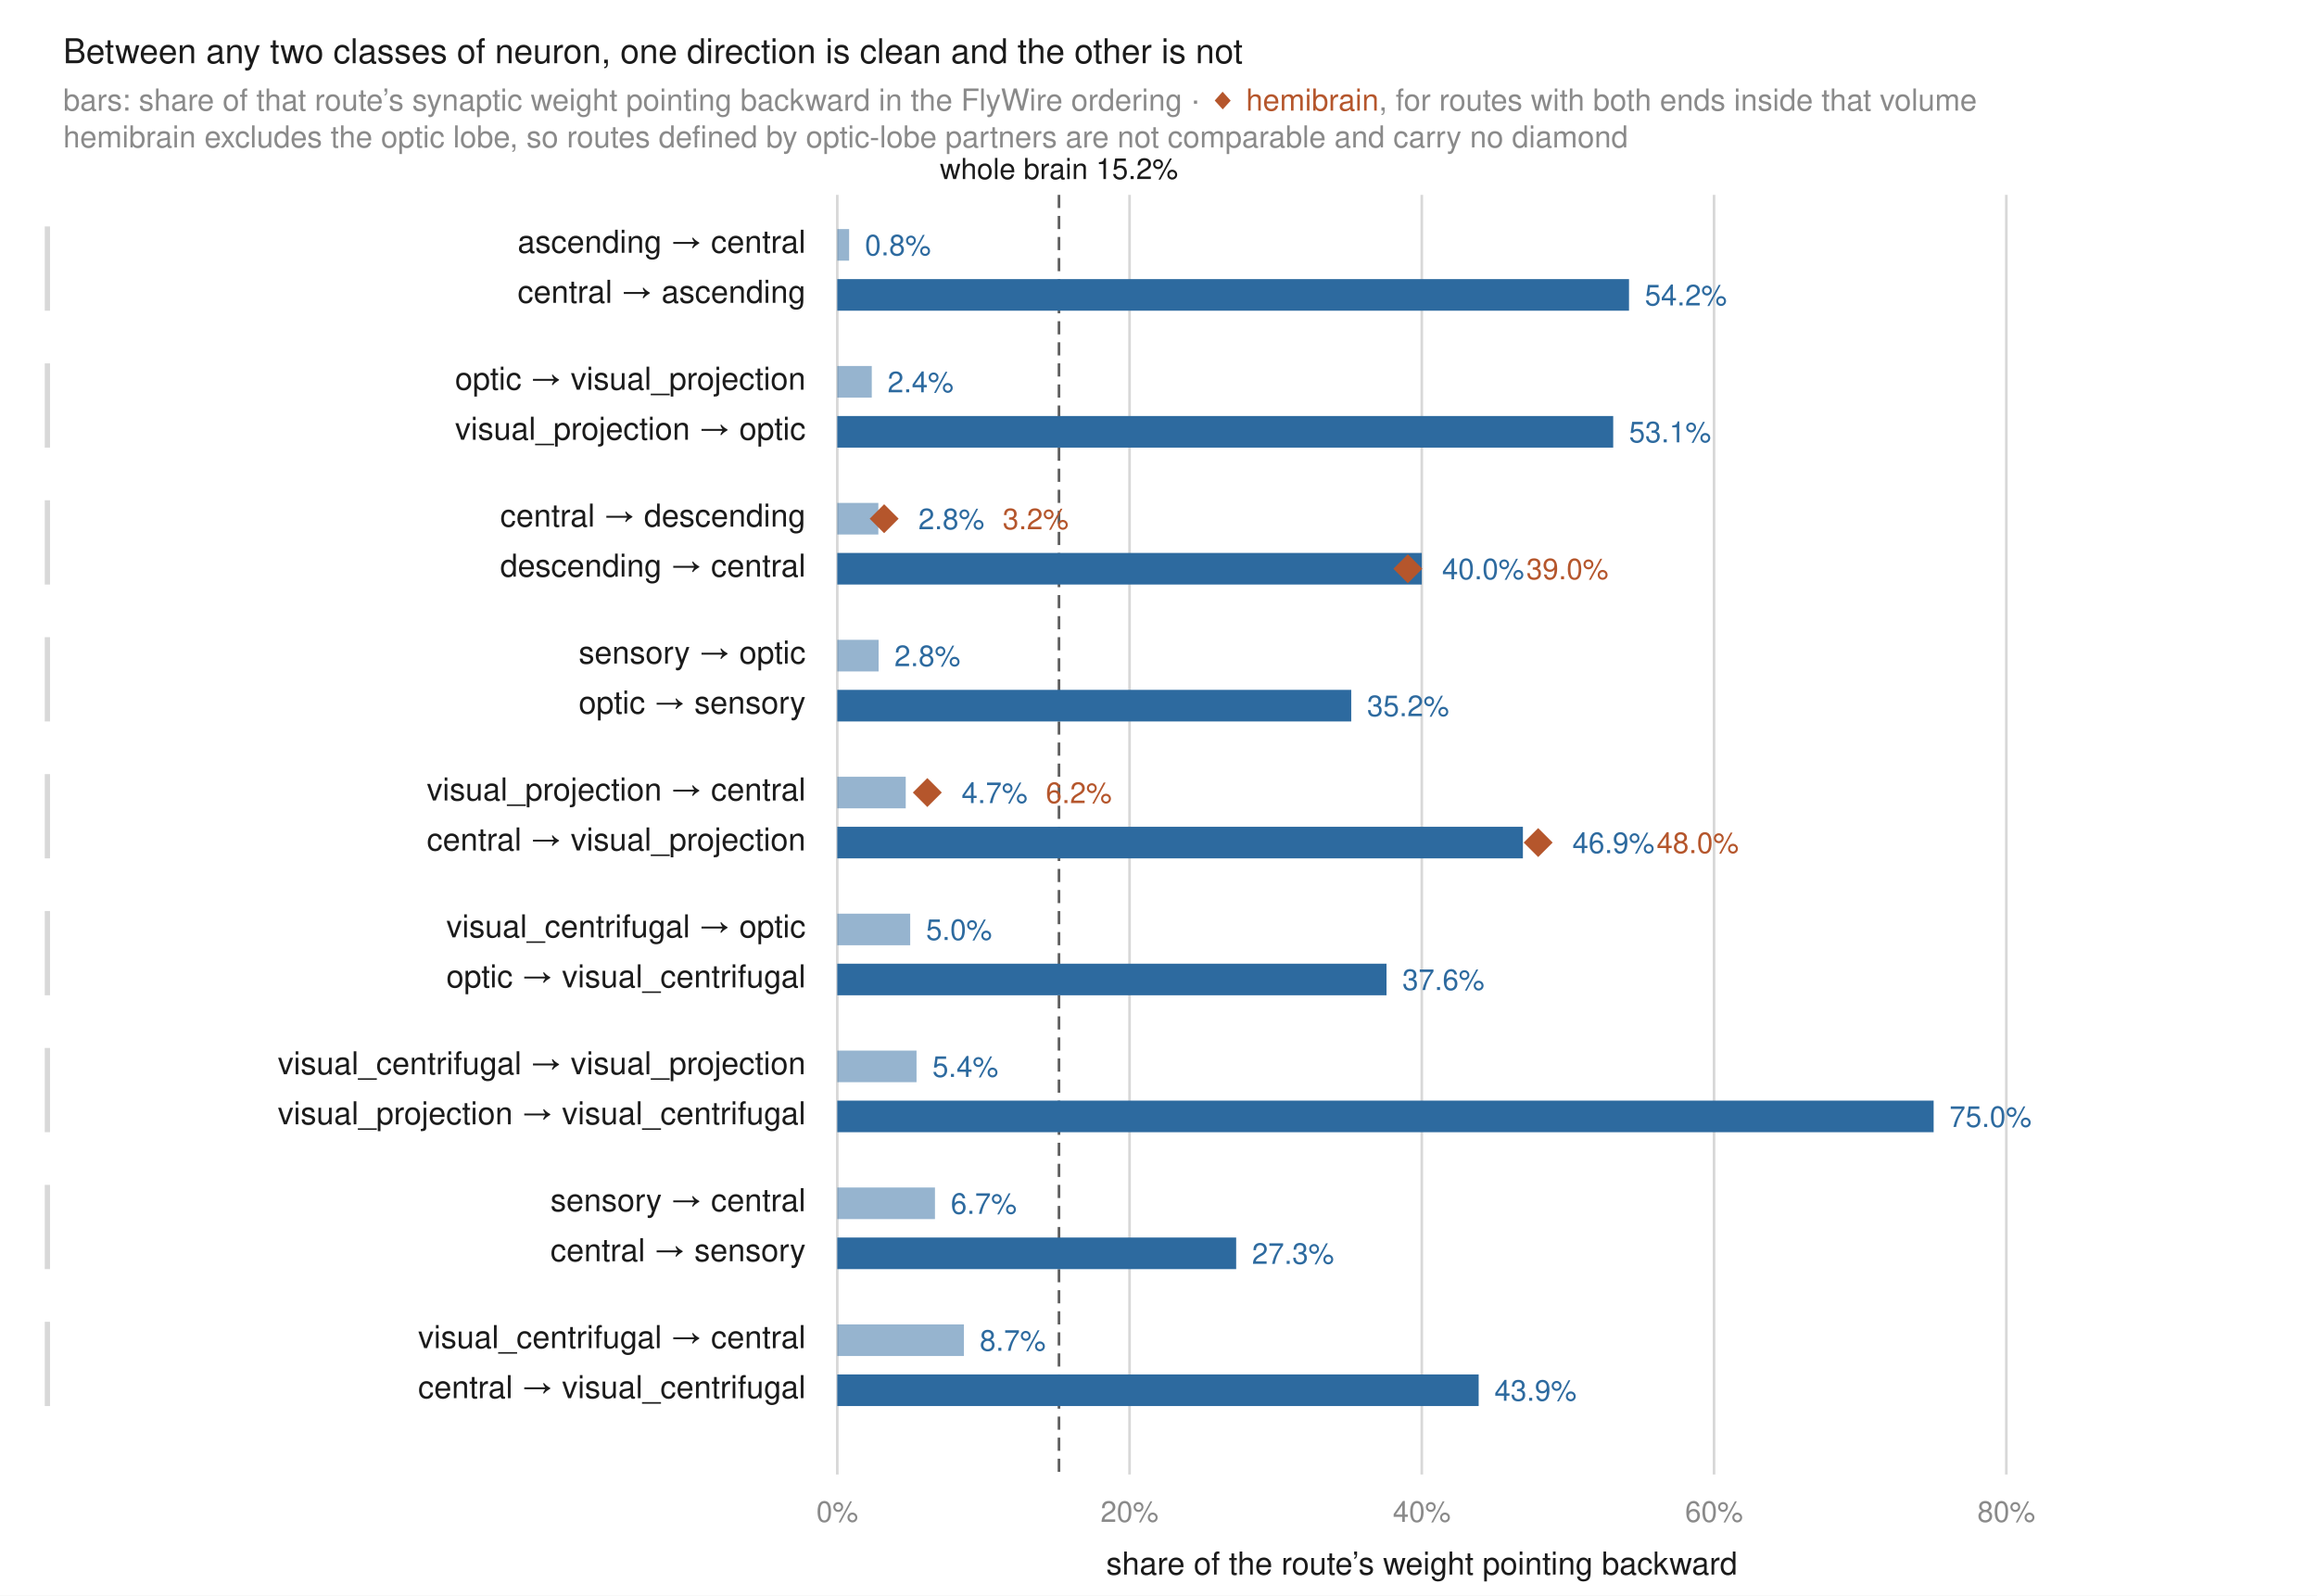
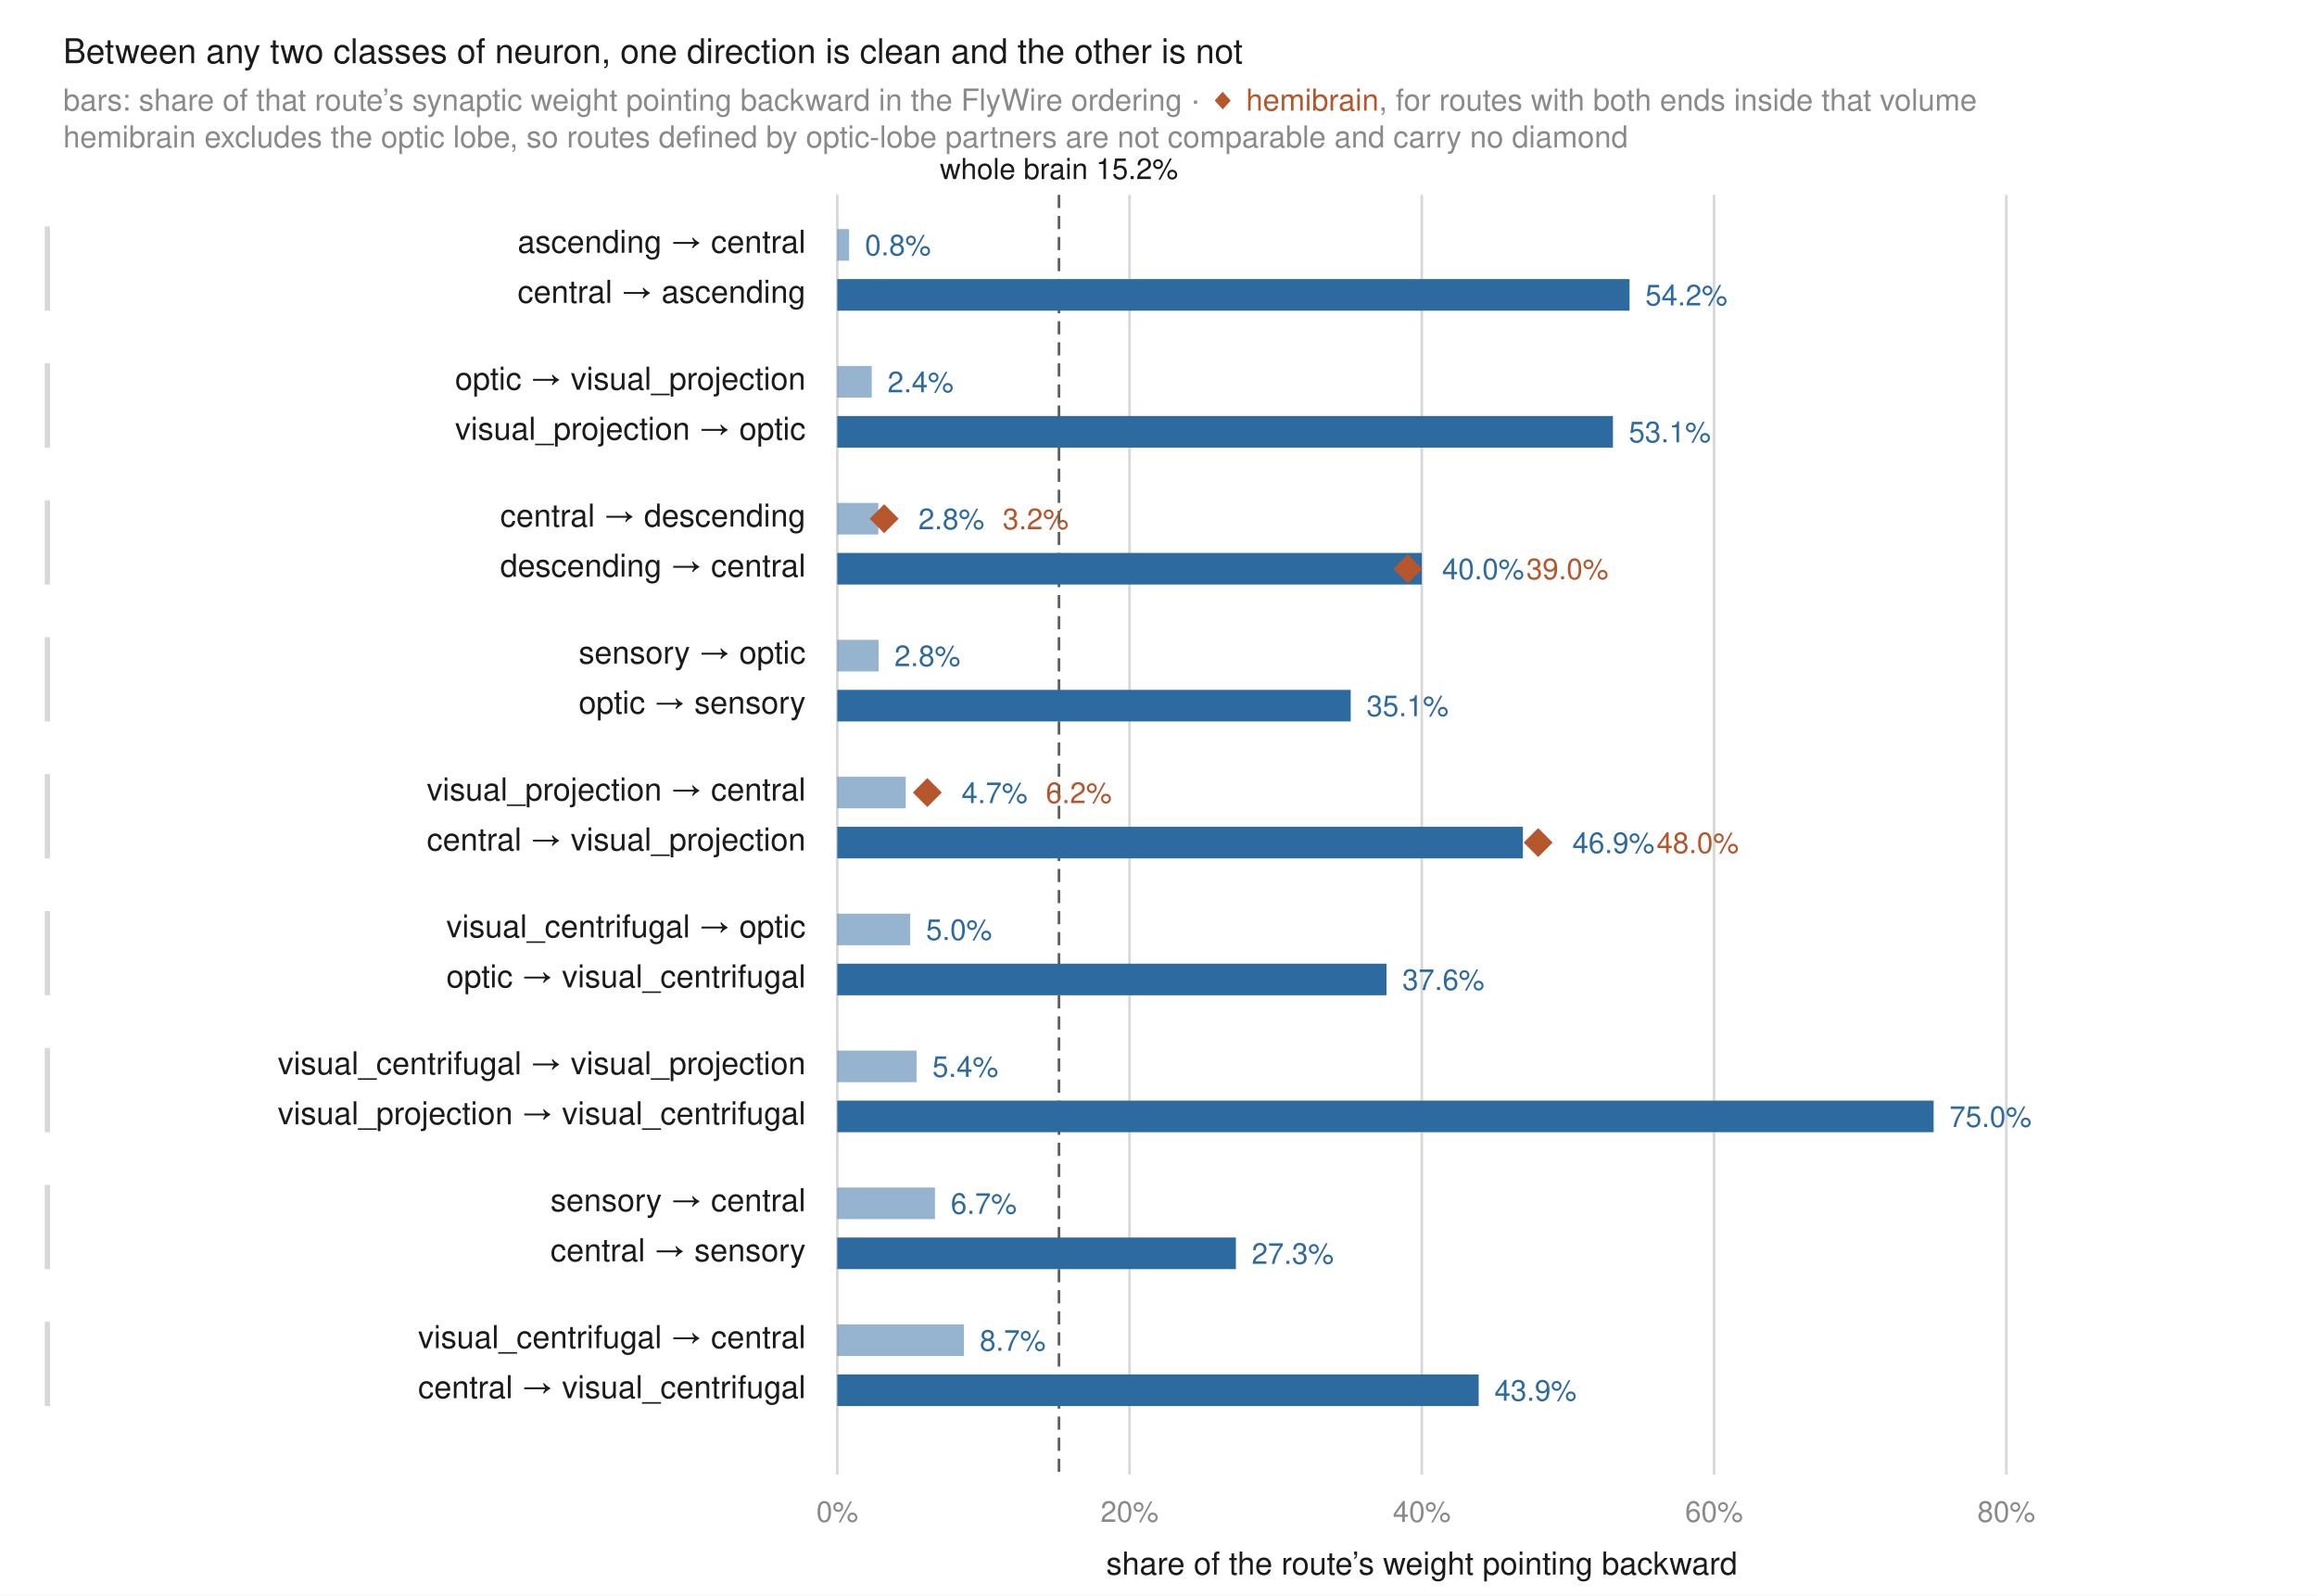
<svg xmlns="http://www.w3.org/2000/svg" width="880" height="606" viewBox="0 0 880 606">
  <rect width="880" height="606" fill="white" />
  <line x1="318.0" y1="74" x2="318.0" y2="560" stroke="#d8d8d8" stroke-width="1" />
  <text x="318.0" y="578" font-family="Helvetica,Arial,sans-serif" font-size="11" fill="#8a8a8a" text-anchor="middle">0%</text>
  <line x1="429.0" y1="74" x2="429.0" y2="560" stroke="#d8d8d8" stroke-width="1" />
  <text x="429.0" y="578" font-family="Helvetica,Arial,sans-serif" font-size="11" fill="#8a8a8a" text-anchor="middle">20%</text>
  <line x1="540.0" y1="74" x2="540.0" y2="560" stroke="#d8d8d8" stroke-width="1" />
  <text x="540.0" y="578" font-family="Helvetica,Arial,sans-serif" font-size="11" fill="#8a8a8a" text-anchor="middle">40%</text>
  <line x1="651.0" y1="74" x2="651.0" y2="560" stroke="#d8d8d8" stroke-width="1" />
  <text x="651.0" y="578" font-family="Helvetica,Arial,sans-serif" font-size="11" fill="#8a8a8a" text-anchor="middle">60%</text>
  <line x1="762.0" y1="74" x2="762.0" y2="560" stroke="#d8d8d8" stroke-width="1" />
  <text x="762.0" y="578" font-family="Helvetica,Arial,sans-serif" font-size="11" fill="#8a8a8a" text-anchor="middle">80%</text>
  <line x1="402.2" y1="74" x2="402.2" y2="560" stroke="#1b1b1b" stroke-width="1" stroke-dasharray="5 3" opacity="0.7" />
  <text x="402.2" y="68" font-family="Helvetica,Arial,sans-serif" font-size="11" fill="#1b1b1b" text-anchor="middle">whole brain 15.2%</text>
  <text x="24" y="24" font-family="Helvetica,Arial,sans-serif" font-size="13" fill="#1b1b1b">Between any two classes of neuron, one direction is clean and the other is not</text>
  <text x="24" y="42" font-family="Helvetica,Arial,sans-serif" font-size="11.5" fill="#8a8a8a">bars: share of that route’s synaptic weight pointing backward in the FlyWire ordering · <tspan fill="#b5562c">◆ hemibrain</tspan>, for routes with both ends inside that volume</text>
  <text x="24" y="56" font-family="Helvetica,Arial,sans-serif" font-size="11.5" fill="#8a8a8a">hemibrain excludes the optic lobe, so routes defined by optic-lobe partners are not comparable and carry no diamond</text>
  <text x="540" y="598" font-family="Helvetica,Arial,sans-serif" font-size="12" fill="#1b1b1b" text-anchor="middle">share of the route’s weight pointing backward</text>
  <line x1="18" y1="86" x2="18" y2="118" stroke="#d8d8d8" stroke-width="2" />
  <text x="306" y="96" font-family="Helvetica,Arial,sans-serif" font-size="12" fill="#1b1b1b" text-anchor="end">ascending → central</text>
  <rect x="318" y="87" width="4.5" height="12" fill="#2d6a9f" opacity="0.5" />
  <text x="328.5" y="97" font-family="Helvetica,Arial,sans-serif" font-size="11" fill="#2d6a9f">0.8%</text>
  <text x="306" y="115" font-family="Helvetica,Arial,sans-serif" font-size="12" fill="#1b1b1b" text-anchor="end">central → ascending</text>
-   <rect x="318" y="106" width="300.7" height="12" fill="#2d6a9f" opacity="1.0" />
-   <text x="624.7" y="116" font-family="Helvetica,Arial,sans-serif" font-size="11" fill="#2d6a9f">54.2%</text>
+   <rect x="318" y="106" width="300.9" height="12" fill="#2d6a9f" opacity="1.0" />
+   <text x="624.9" y="116" font-family="Helvetica,Arial,sans-serif" font-size="11" fill="#2d6a9f">54.2%</text>
  <line x1="18" y1="138" x2="18" y2="170" stroke="#d8d8d8" stroke-width="2" />
  <text x="306" y="148" font-family="Helvetica,Arial,sans-serif" font-size="12" fill="#1b1b1b" text-anchor="end">optic → visual_projection</text>
  <rect x="318" y="139" width="13.1" height="12" fill="#2d6a9f" opacity="0.5" />
  <text x="337.1" y="149" font-family="Helvetica,Arial,sans-serif" font-size="11" fill="#2d6a9f">2.4%</text>
  <text x="306" y="167" font-family="Helvetica,Arial,sans-serif" font-size="12" fill="#1b1b1b" text-anchor="end">visual_projection → optic</text>
-   <rect x="318" y="158" width="294.7" height="12" fill="#2d6a9f" opacity="1.0" />
-   <text x="618.7" y="168" font-family="Helvetica,Arial,sans-serif" font-size="11" fill="#2d6a9f">53.1%</text>
+   <rect x="318" y="158" width="294.6" height="12" fill="#2d6a9f" opacity="1.0" />
+   <text x="618.6" y="168" font-family="Helvetica,Arial,sans-serif" font-size="11" fill="#2d6a9f">53.1%</text>
  <line x1="18" y1="190" x2="18" y2="222" stroke="#d8d8d8" stroke-width="2" />
  <text x="306" y="200" font-family="Helvetica,Arial,sans-serif" font-size="12" fill="#1b1b1b" text-anchor="end">central → descending</text>
  <rect x="318" y="191" width="15.6" height="12" fill="#2d6a9f" opacity="0.5" />
  <path d="M 335.8 191.5 l 5.5 5.5 l -5.5 5.5 l -5.5 -5.5 z" fill="#b5562c" />
  <text x="348.8" y="201" font-family="Helvetica,Arial,sans-serif" font-size="11" fill="#2d6a9f">2.8%</text>
  <text x="380.8" y="201" font-family="Helvetica,Arial,sans-serif" font-size="11" fill="#b5562c">3.2%</text>
  <text x="306" y="219" font-family="Helvetica,Arial,sans-serif" font-size="12" fill="#1b1b1b" text-anchor="end">descending → central</text>
  <rect x="318" y="210" width="222.0" height="12" fill="#2d6a9f" opacity="1.0" />
  <path d="M 534.7 210.5 l 5.5 5.5 l -5.5 5.5 l -5.5 -5.5 z" fill="#b5562c" />
  <text x="547.7" y="220" font-family="Helvetica,Arial,sans-serif" font-size="11" fill="#2d6a9f">40.0%</text>
  <text x="579.7" y="220" font-family="Helvetica,Arial,sans-serif" font-size="11" fill="#b5562c">39.0%</text>
  <line x1="18" y1="242" x2="18" y2="274" stroke="#d8d8d8" stroke-width="2" />
  <text x="306" y="252" font-family="Helvetica,Arial,sans-serif" font-size="12" fill="#1b1b1b" text-anchor="end">sensory → optic</text>
  <rect x="318" y="243" width="15.7" height="12" fill="#2d6a9f" opacity="0.5" />
  <text x="339.7" y="253" font-family="Helvetica,Arial,sans-serif" font-size="11" fill="#2d6a9f">2.8%</text>
  <text x="306" y="271" font-family="Helvetica,Arial,sans-serif" font-size="12" fill="#1b1b1b" text-anchor="end">optic → sensory</text>
-   <rect x="318" y="262" width="195.2" height="12" fill="#2d6a9f" opacity="1.0" />
-   <text x="519.2" y="272" font-family="Helvetica,Arial,sans-serif" font-size="11" fill="#2d6a9f">35.2%</text>
+   <rect x="318" y="262" width="195.0" height="12" fill="#2d6a9f" opacity="1.0" />
+   <text x="519.0" y="272" font-family="Helvetica,Arial,sans-serif" font-size="11" fill="#2d6a9f">35.1%</text>
  <line x1="18" y1="294" x2="18" y2="326" stroke="#d8d8d8" stroke-width="2" />
  <text x="306" y="304" font-family="Helvetica,Arial,sans-serif" font-size="12" fill="#1b1b1b" text-anchor="end">visual_projection → central</text>
  <rect x="318" y="295" width="26.0" height="12" fill="#2d6a9f" opacity="0.5" />
  <path d="M 352.2 295.5 l 5.5 5.5 l -5.5 5.5 l -5.5 -5.5 z" fill="#b5562c" />
  <text x="365.2" y="305" font-family="Helvetica,Arial,sans-serif" font-size="11" fill="#2d6a9f">4.7%</text>
  <text x="397.2" y="305" font-family="Helvetica,Arial,sans-serif" font-size="11" fill="#b5562c">6.2%</text>
  <text x="306" y="323" font-family="Helvetica,Arial,sans-serif" font-size="12" fill="#1b1b1b" text-anchor="end">central → visual_projection</text>
  <rect x="318" y="314" width="260.4" height="12" fill="#2d6a9f" opacity="1.0" />
  <path d="M 584.2 314.5 l 5.5 5.5 l -5.5 5.5 l -5.5 -5.5 z" fill="#b5562c" />
  <text x="597.2" y="324" font-family="Helvetica,Arial,sans-serif" font-size="11" fill="#2d6a9f">46.9%</text>
  <text x="629.2" y="324" font-family="Helvetica,Arial,sans-serif" font-size="11" fill="#b5562c">48.0%</text>
  <line x1="18" y1="346" x2="18" y2="378" stroke="#d8d8d8" stroke-width="2" />
  <text x="306" y="356" font-family="Helvetica,Arial,sans-serif" font-size="12" fill="#1b1b1b" text-anchor="end">visual_centrifugal → optic</text>
  <rect x="318" y="347" width="27.7" height="12" fill="#2d6a9f" opacity="0.5" />
  <text x="351.7" y="357" font-family="Helvetica,Arial,sans-serif" font-size="11" fill="#2d6a9f">5.0%</text>
  <text x="306" y="375" font-family="Helvetica,Arial,sans-serif" font-size="12" fill="#1b1b1b" text-anchor="end">optic → visual_centrifugal</text>
  <rect x="318" y="366" width="208.6" height="12" fill="#2d6a9f" opacity="1.0" />
  <text x="532.6" y="376" font-family="Helvetica,Arial,sans-serif" font-size="11" fill="#2d6a9f">37.6%</text>
  <line x1="18" y1="398" x2="18" y2="430" stroke="#d8d8d8" stroke-width="2" />
  <text x="306" y="408" font-family="Helvetica,Arial,sans-serif" font-size="12" fill="#1b1b1b" text-anchor="end">visual_centrifugal → visual_projection</text>
  <rect x="318" y="399" width="30.1" height="12" fill="#2d6a9f" opacity="0.5" />
  <text x="354.1" y="409" font-family="Helvetica,Arial,sans-serif" font-size="11" fill="#2d6a9f">5.4%</text>
  <text x="306" y="427" font-family="Helvetica,Arial,sans-serif" font-size="12" fill="#1b1b1b" text-anchor="end">visual_projection → visual_centrifugal</text>
  <rect x="318" y="418" width="416.4" height="12" fill="#2d6a9f" opacity="1.0" />
  <text x="740.4" y="428" font-family="Helvetica,Arial,sans-serif" font-size="11" fill="#2d6a9f">75.0%</text>
  <line x1="18" y1="450" x2="18" y2="482" stroke="#d8d8d8" stroke-width="2" />
  <text x="306" y="460" font-family="Helvetica,Arial,sans-serif" font-size="12" fill="#1b1b1b" text-anchor="end">sensory → central</text>
  <rect x="318" y="451" width="37.1" height="12" fill="#2d6a9f" opacity="0.5" />
  <text x="361.1" y="461" font-family="Helvetica,Arial,sans-serif" font-size="11" fill="#2d6a9f">6.7%</text>
  <text x="306" y="479" font-family="Helvetica,Arial,sans-serif" font-size="12" fill="#1b1b1b" text-anchor="end">central → sensory</text>
-   <rect x="318" y="470" width="151.5" height="12" fill="#2d6a9f" opacity="1.0" />
-   <text x="475.5" y="480" font-family="Helvetica,Arial,sans-serif" font-size="11" fill="#2d6a9f">27.3%</text>
+   <rect x="318" y="470" width="151.4" height="12" fill="#2d6a9f" opacity="1.0" />
+   <text x="475.4" y="480" font-family="Helvetica,Arial,sans-serif" font-size="11" fill="#2d6a9f">27.3%</text>
  <line x1="18" y1="502" x2="18" y2="534" stroke="#d8d8d8" stroke-width="2" />
  <text x="306" y="512" font-family="Helvetica,Arial,sans-serif" font-size="12" fill="#1b1b1b" text-anchor="end">visual_centrifugal → central</text>
  <rect x="318" y="503" width="48.1" height="12" fill="#2d6a9f" opacity="0.5" />
  <text x="372.1" y="513" font-family="Helvetica,Arial,sans-serif" font-size="11" fill="#2d6a9f">8.7%</text>
  <text x="306" y="531" font-family="Helvetica,Arial,sans-serif" font-size="12" fill="#1b1b1b" text-anchor="end">central → visual_centrifugal</text>
  <rect x="318" y="522" width="243.6" height="12" fill="#2d6a9f" opacity="1.0" />
  <text x="567.6" y="532" font-family="Helvetica,Arial,sans-serif" font-size="11" fill="#2d6a9f">43.9%</text>
</svg>
